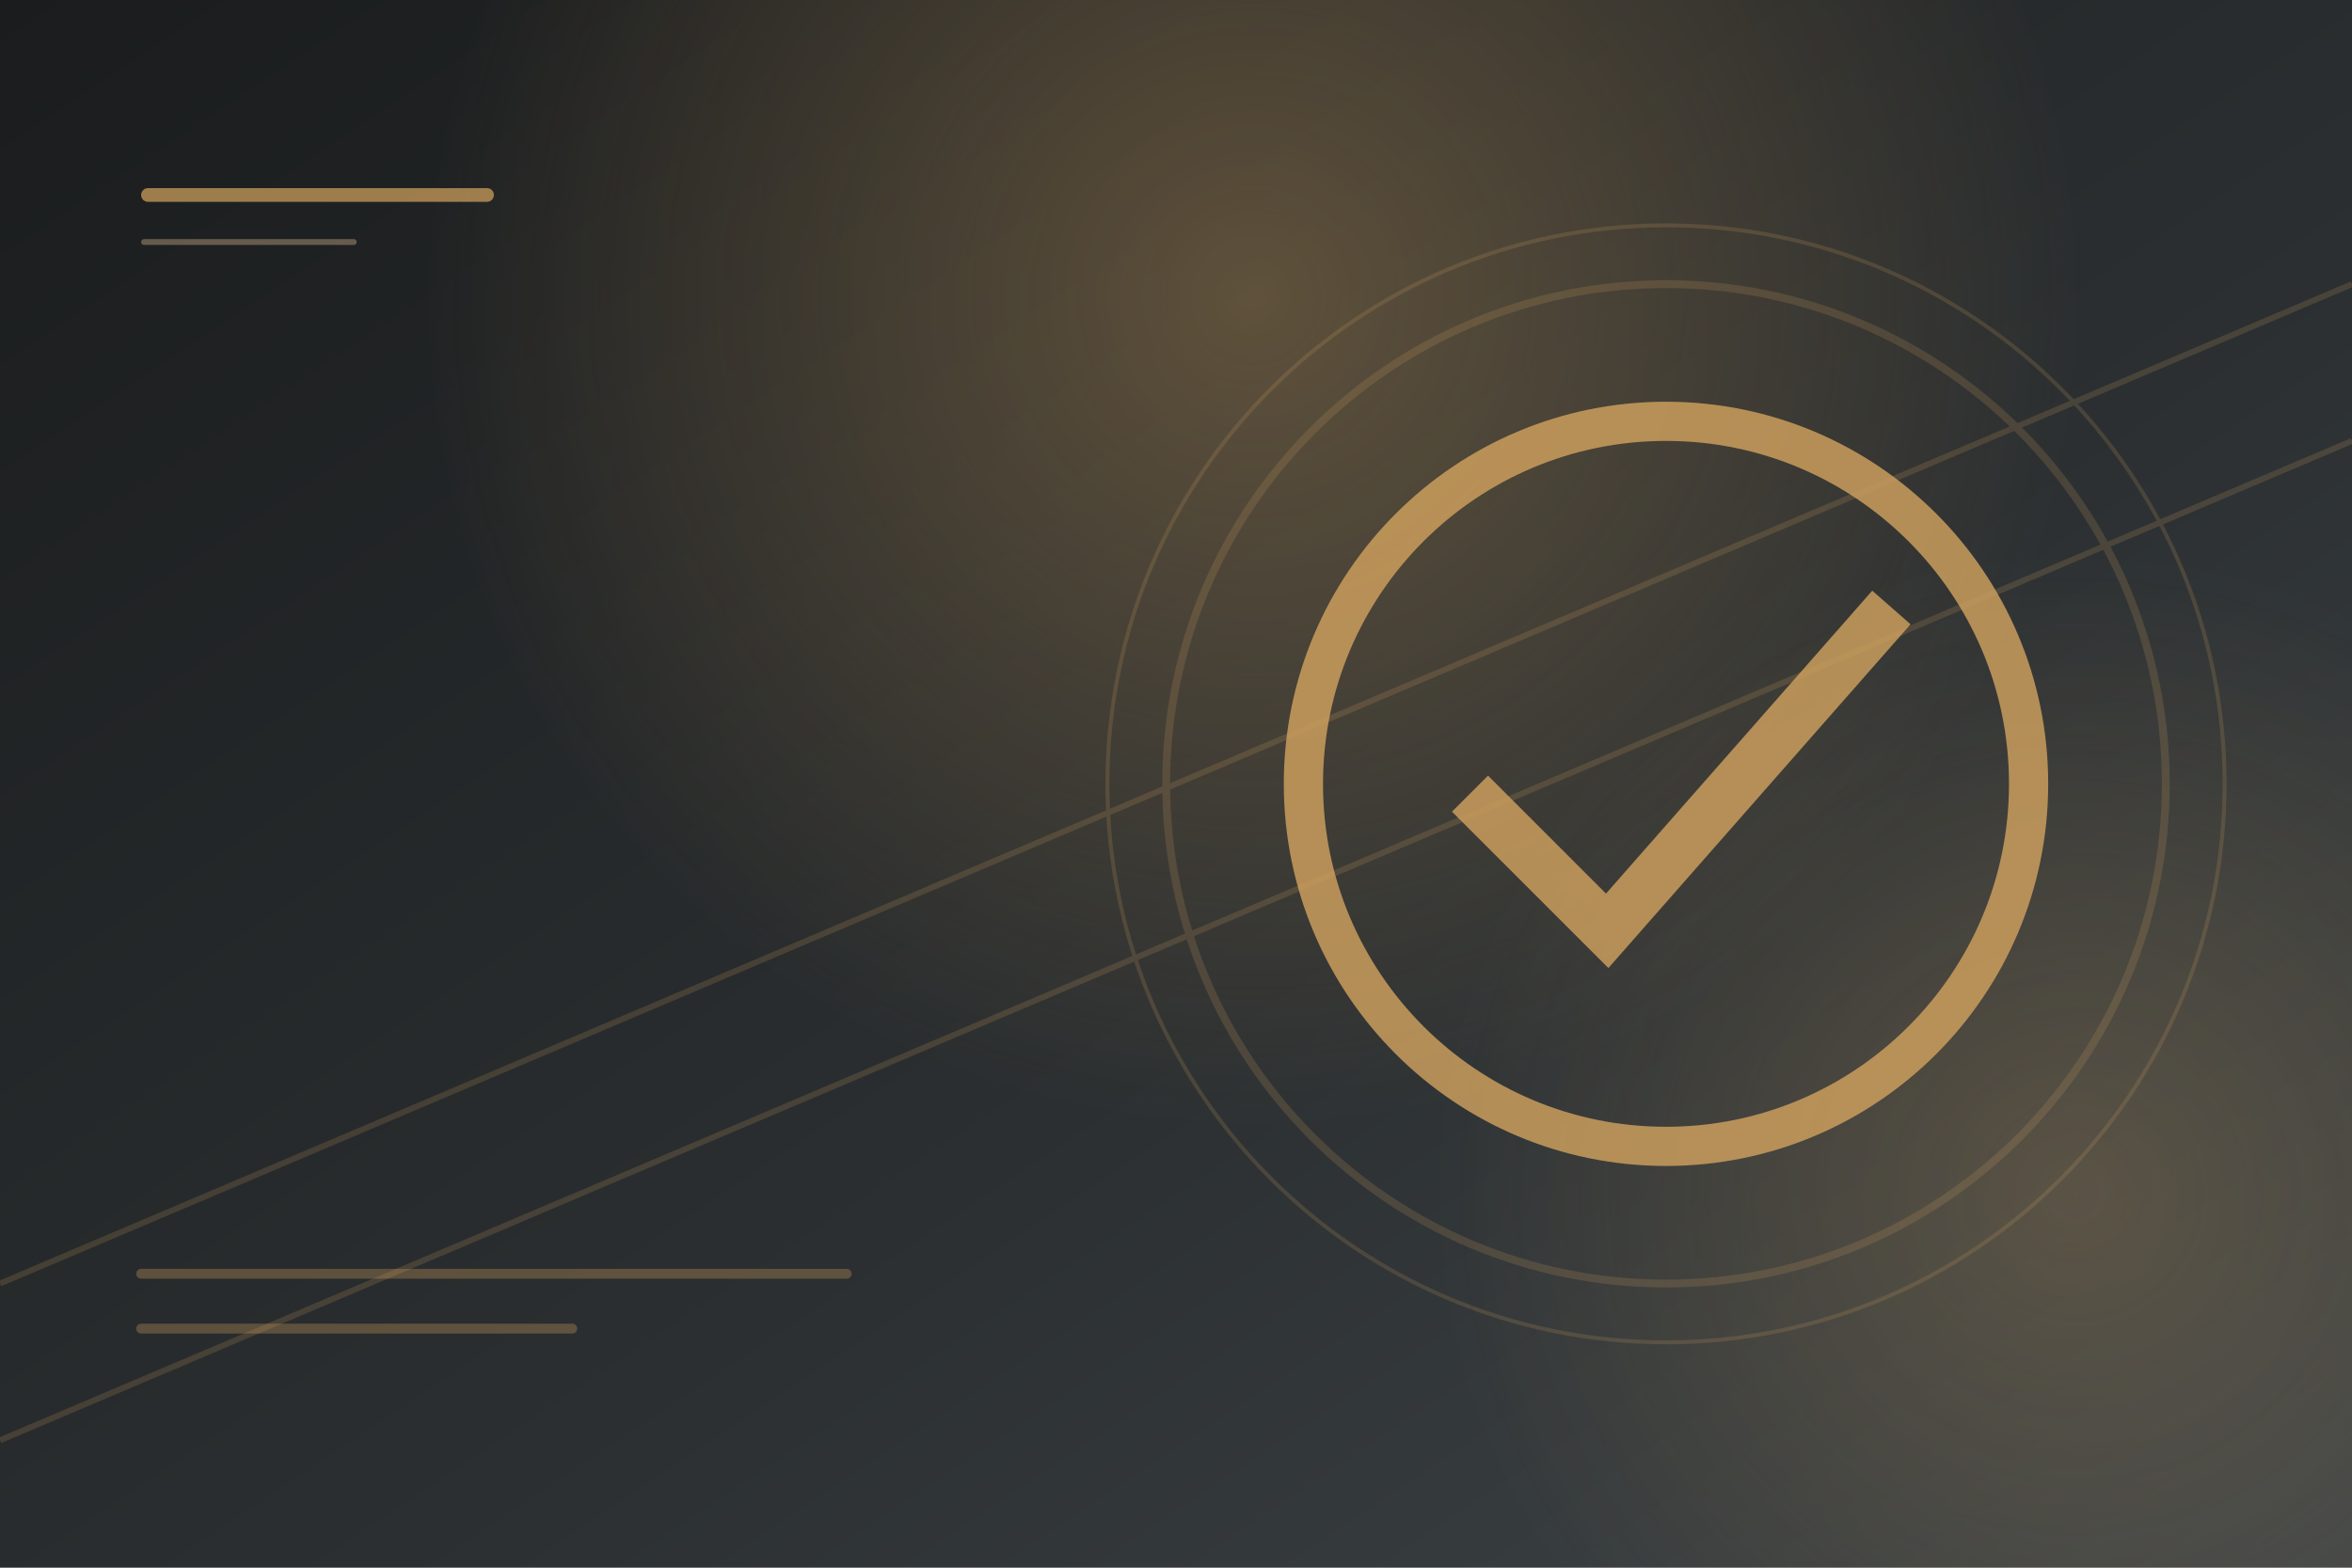
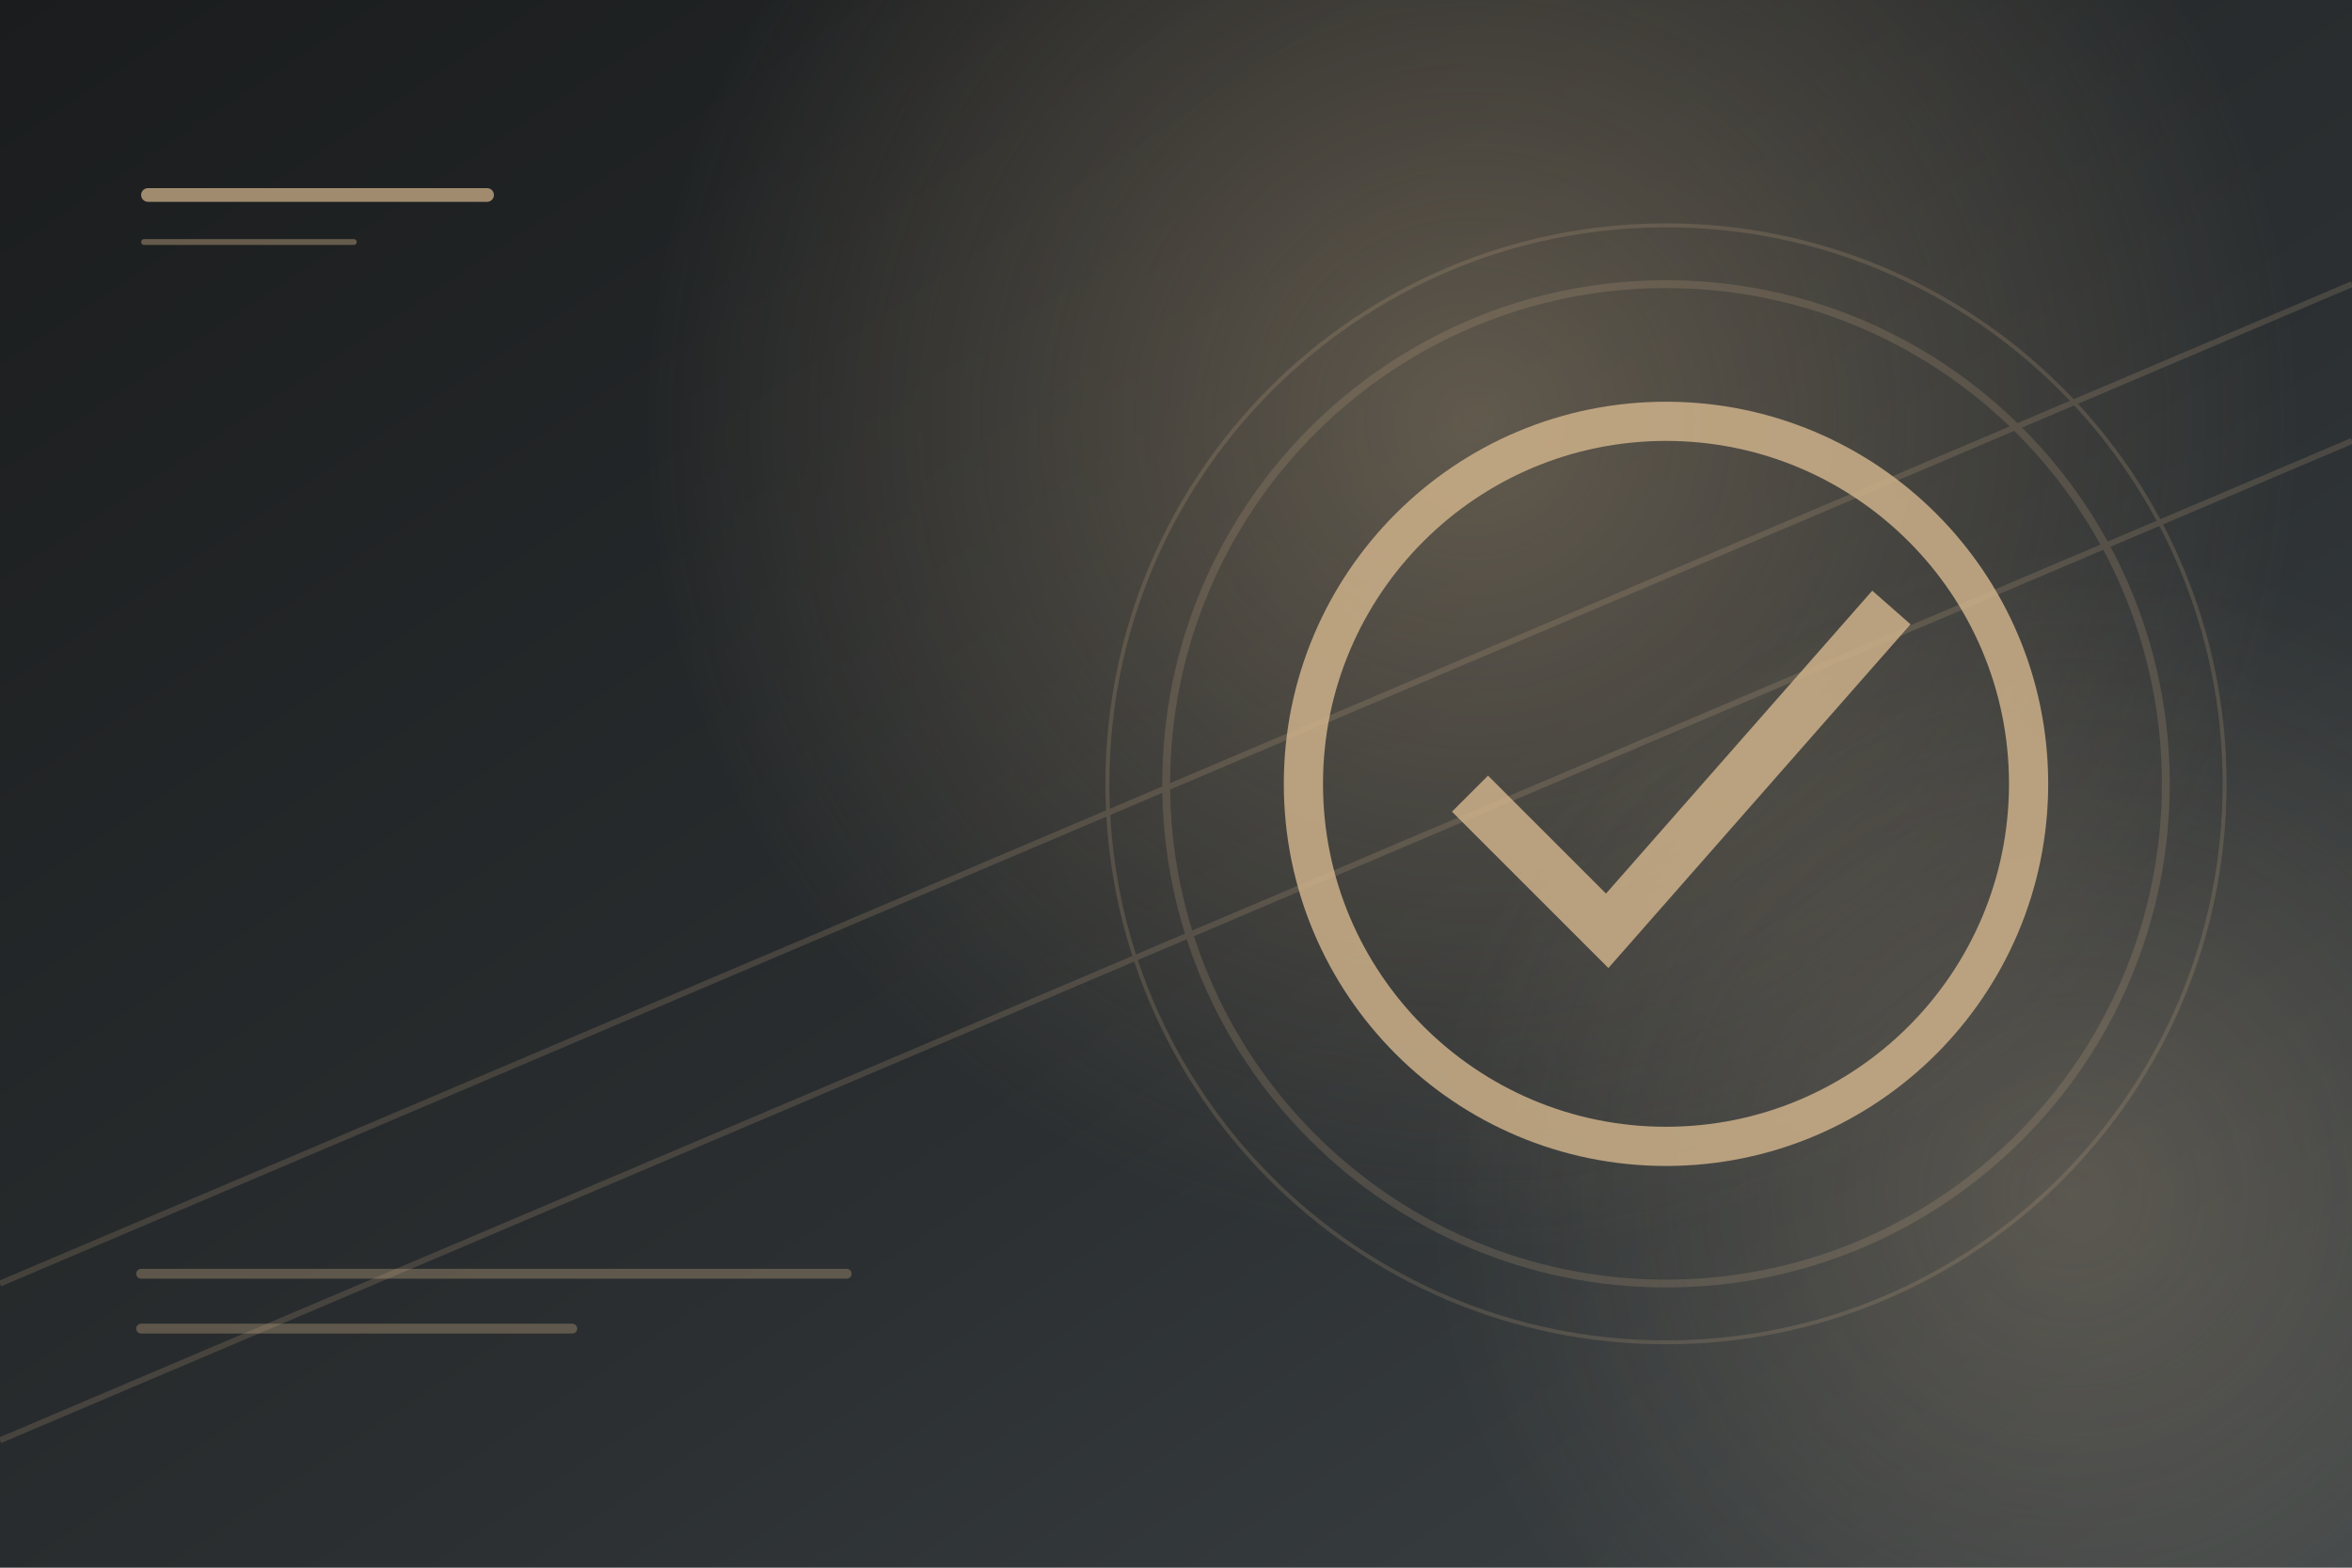
<svg xmlns="http://www.w3.org/2000/svg" width="1200" height="800" viewBox="0 0 1200 800" preserveAspectRatio="xMidYMid meet" role="img" aria-labelledby="title desc">
  <defs>
    <linearGradient id="bg" x1="0" y1="0" x2="1" y2="1">
      <stop stop-color="#1a1c1d" />
      <stop offset=".58" stop-color="#2b2f31" />
      <stop offset="1" stop-color="#3e4447" />
    </linearGradient>
    <radialGradient id="glow">
-       <stop stop-color="#d0a15e" stop-opacity=".34" />
-       <stop offset="1" stop-color="#d0a15e" stop-opacity="0" />
+       <stop stop-color="#d2b48c" stop-opacity=".34" />
+       <stop offset="1" stop-color="#d2b48c" stop-opacity="0" />
    </radialGradient>
  </defs>
  <rect width="1200" height="800" fill="url(#bg)" />
-   <circle cx="639" cy="153" r="420" fill="url(#glow)" />
-   <circle cx="1060" cy="610" r="330" fill="url(#glow)" opacity=".7" />
-   <g fill="none" stroke="#d0a15e" opacity=".18">
+   <circle cx="751" cy="216" r="420" fill="url(#glow)" />
+   <circle cx="1058" cy="610" r="330" fill="url(#glow)" opacity=".7" />
+   <g fill="none" stroke="#d2b48c" opacity=".18">
    <path d="M0 655 1200 145M0 735 1200 225" stroke-width="3" />
    <circle cx="850" cy="400" r="255" stroke-width="4" />
    <circle cx="850" cy="400" r="285" stroke-width="2" />
  </g>
-   <g color="#d0a15e" opacity=".82">
+   <g color="#d2b48c" opacity=".82">
    <circle cx="850" cy="400" r="185" fill="none" stroke="currentColor" stroke-width="20" />
    <path d="m750 405 70 70 145-165" fill="none" stroke="currentColor" stroke-width="26" />
  </g>
-   <rect x="72" y="96" width="180" height="7" rx="3.5" fill="#d0a15e" opacity=".72" />
+   <rect x="72" y="96" width="180" height="7" rx="3.5" fill="#d2b48c" opacity=".72" />
  <rect x="72" y="122" width="110" height="3" rx="1.5" fill="#d2b48c" opacity=".4" />
-   <path d="M72 650h360M72 678h220" stroke="#d0a15e" stroke-width="5" stroke-linecap="round" opacity=".32" />
+   <path d="M72 650h360M72 678h220" stroke="#d2b48c" stroke-width="5" stroke-linecap="round" opacity=".32" />
</svg>
